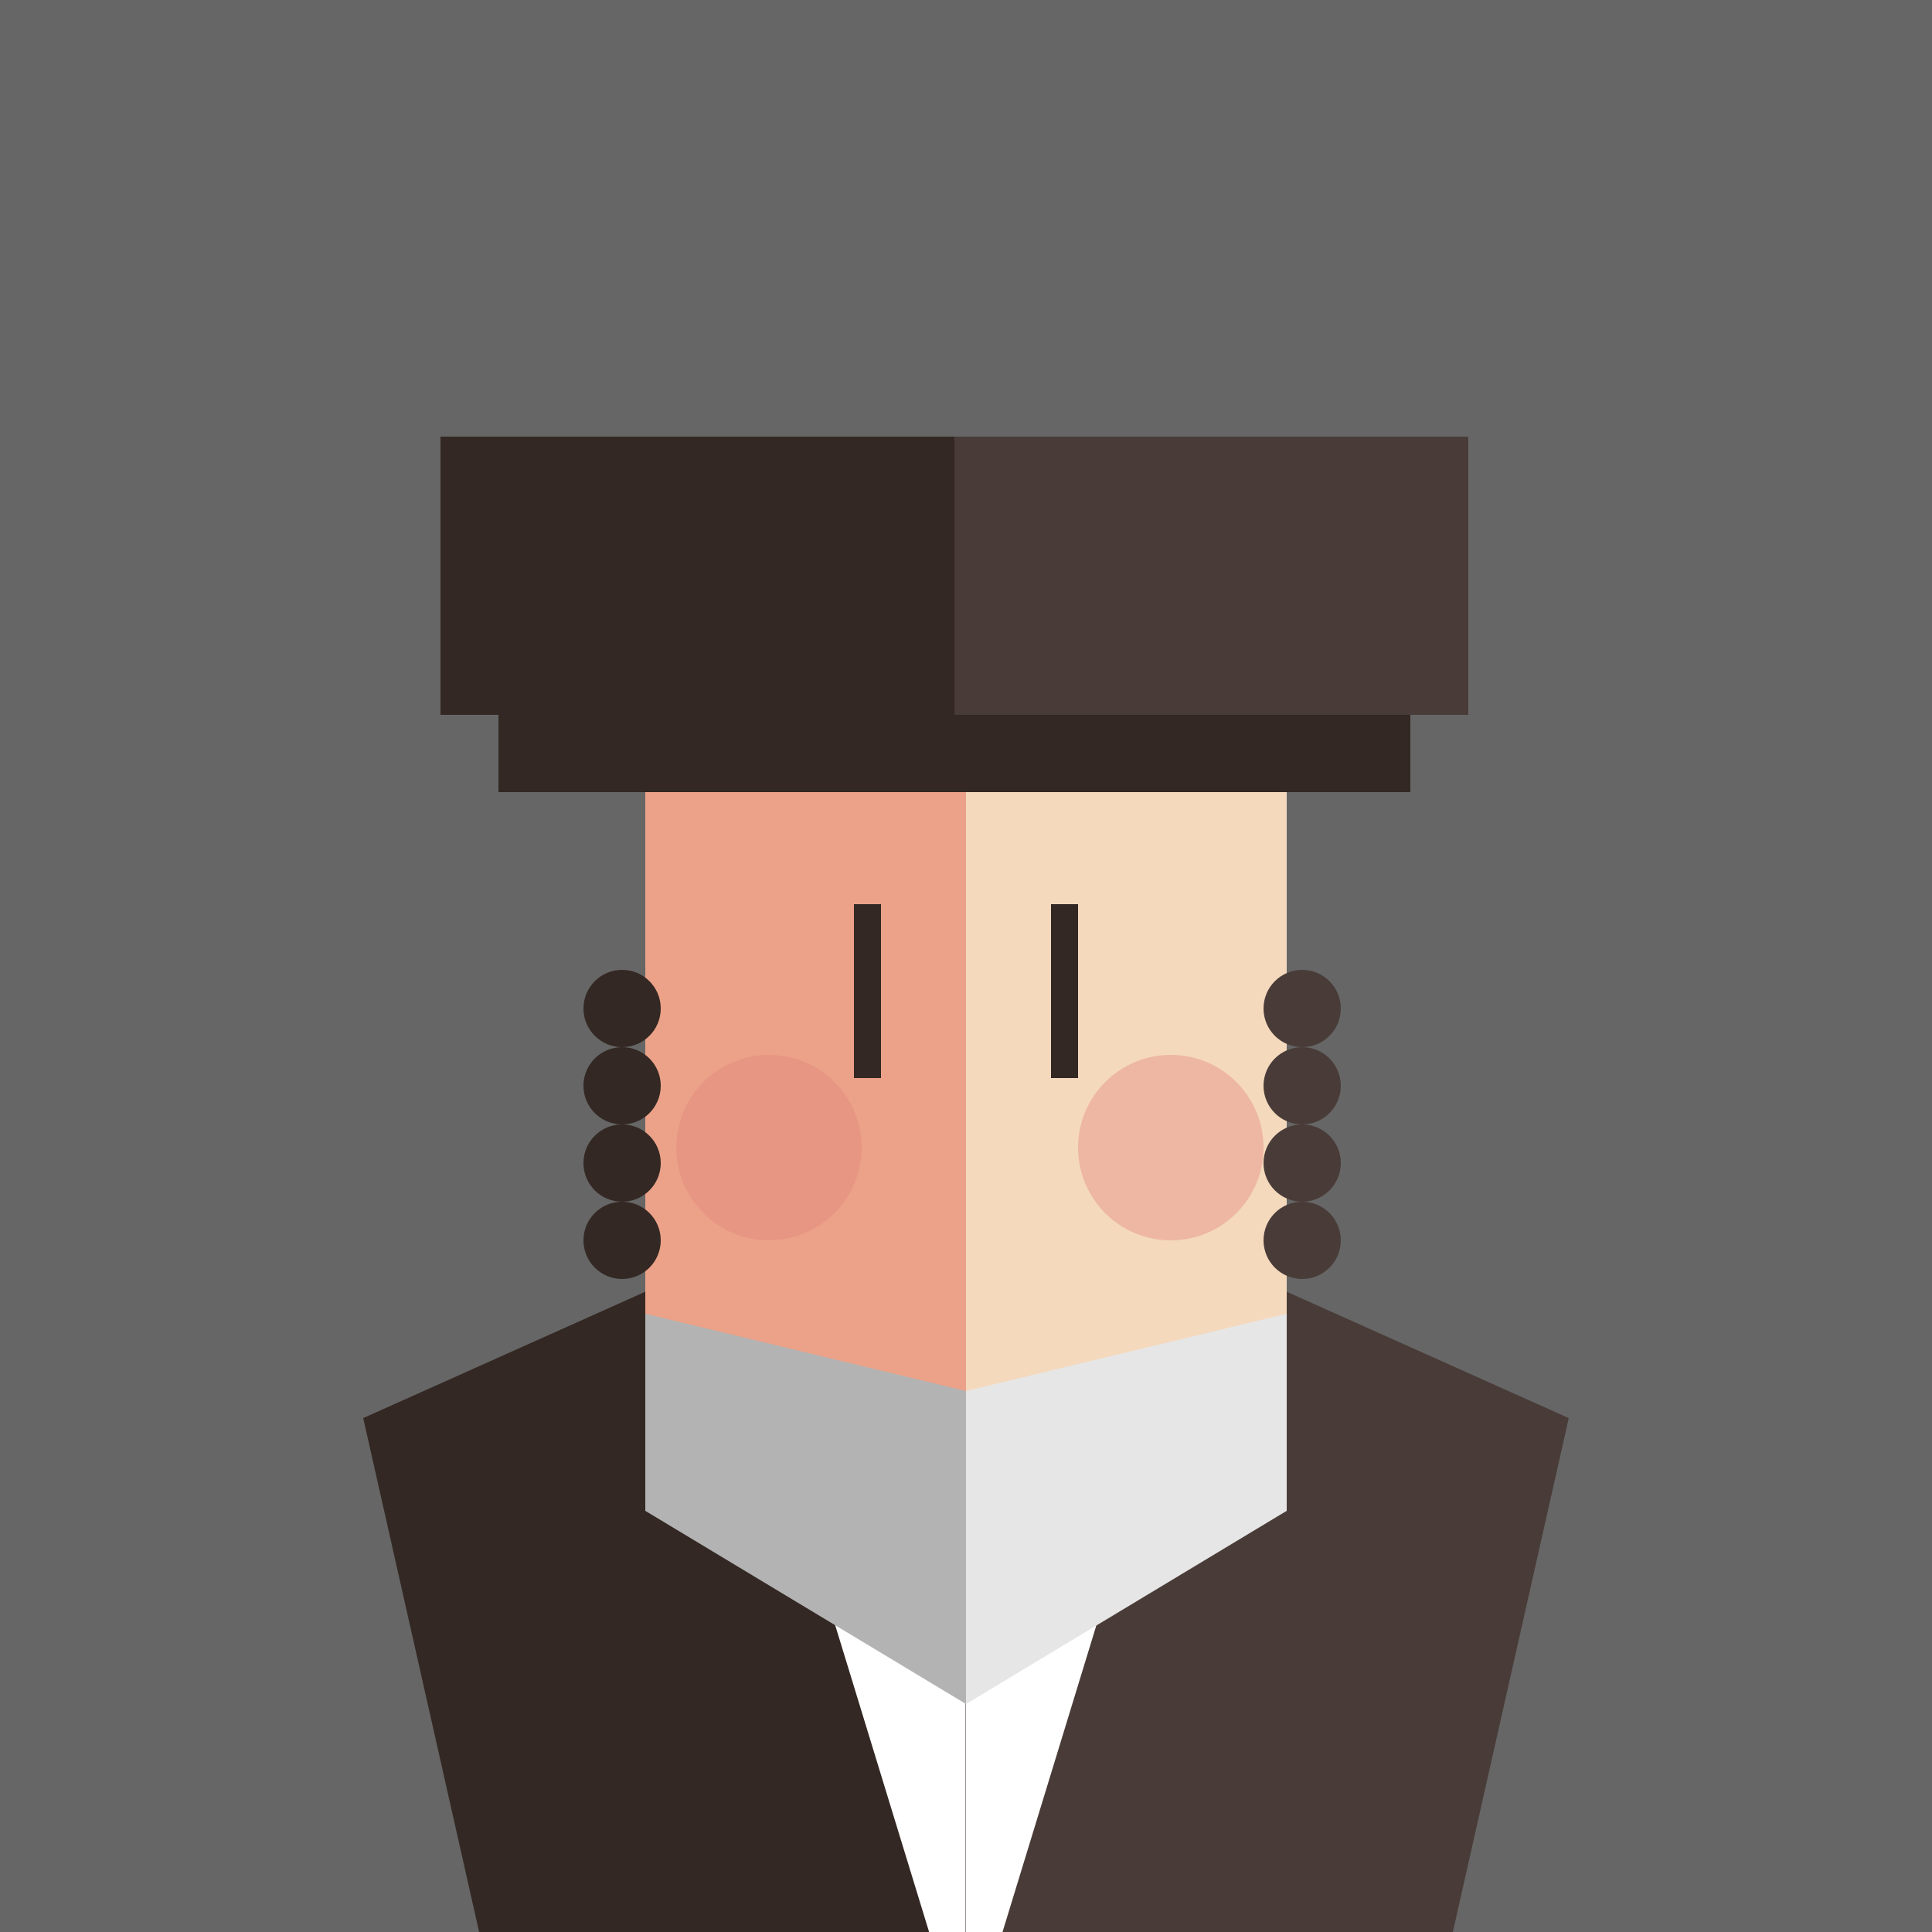
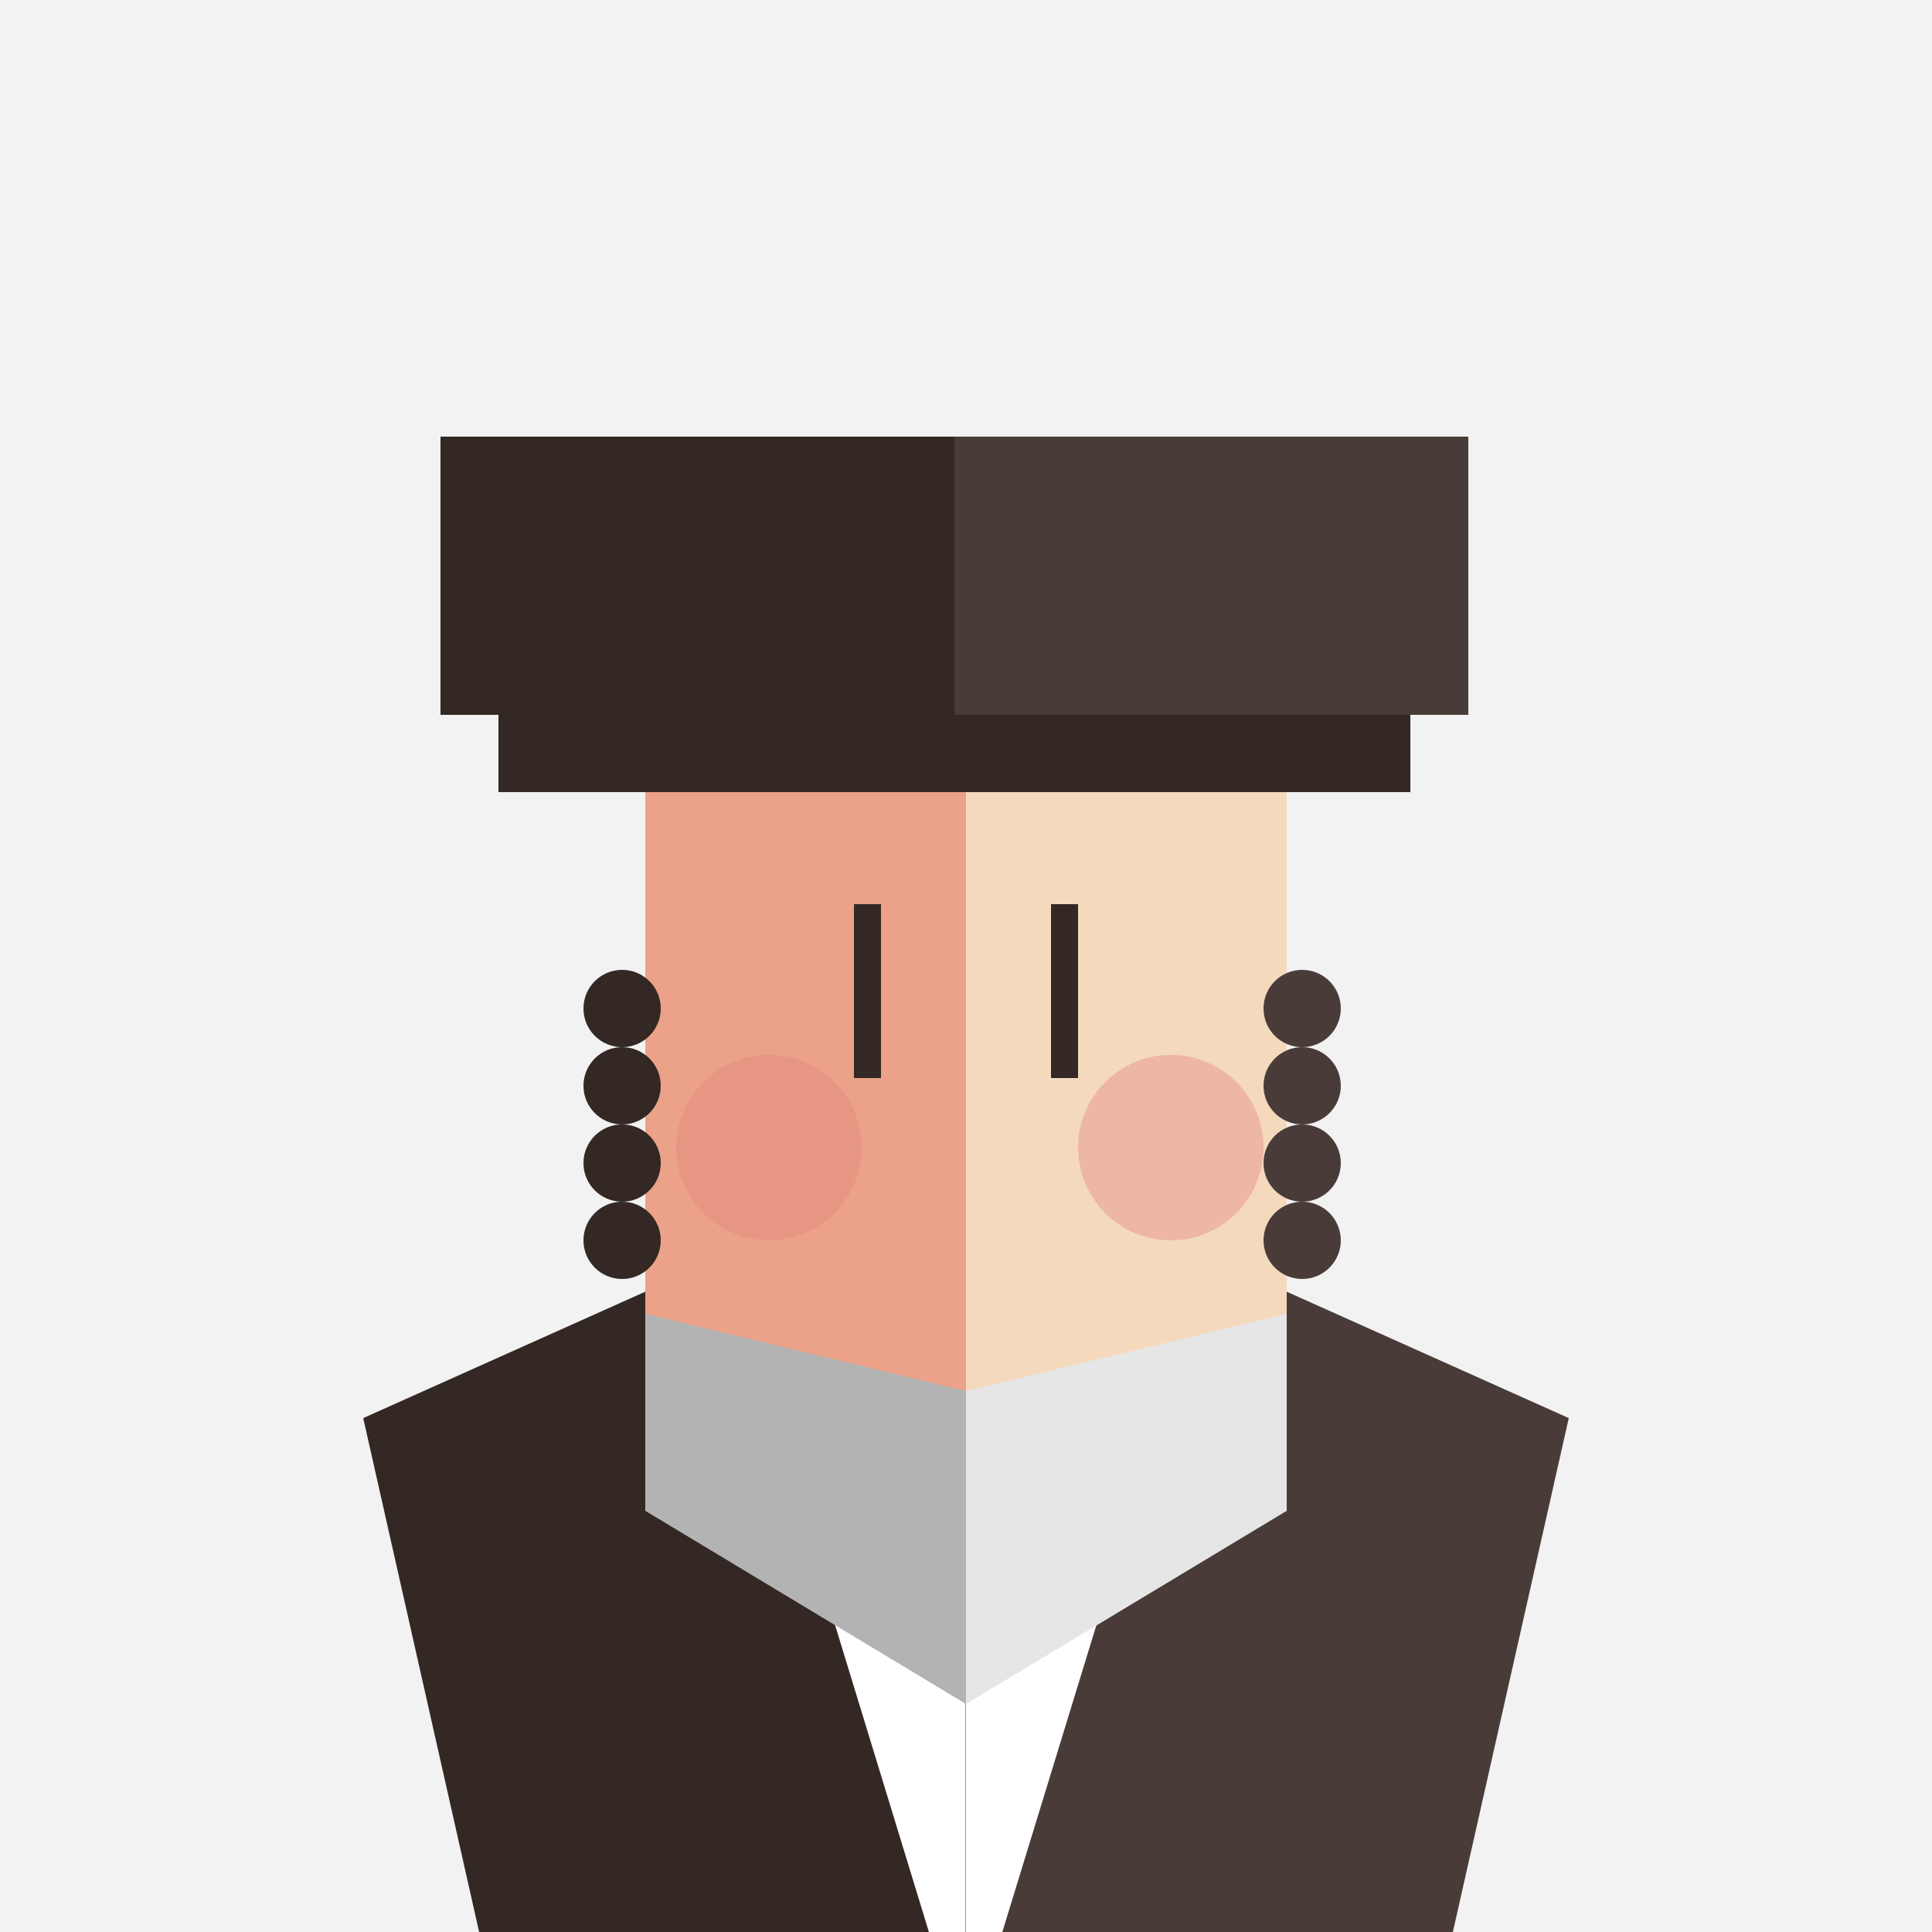
- <svg xmlns="http://www.w3.org/2000/svg" viewBox="0 0 500 500">
-   <defs>
-     <style>.cls-1{fill:#666;}.cls-2{fill:#493c38;}.cls-3{fill:#332823;}.cls-4{fill:#fff;}.cls-5{fill:#f44e45;}.cls-6{fill:#f4d9bd;}.cls-7{fill:#eba288;}.cls-8{fill:#e4847c;opacity:0.4;}.cls-9{fill:#e6e6e6;}.cls-10{fill:#b3b3b3;}</style>
-   </defs>
+ <svg xmlns="http://www.w3.org/2000/svg" version="1.1" x="0px" y="0px" viewBox="0 0 500 500" style="enable-background:new 0 0 500 500;" xml:space="preserve">
+   <style type="text/css">
+ 	.st0{fill:#FBB03B;}
+ 	.st1{fill:#A2BC53;}
+ 	.st2{fill:#E56575;}
+ 	.st3{fill:#F2D453;}
+ 	.st4{fill:#F2F2F2;}
+ 	.st5{fill:#65C4E5;stroke:#0071BC;stroke-miterlimit:10;}
+ 	.st6{fill:#EF97AA;}
+ 	.st7{fill:#29ABE2;}
+ 	.st8{fill:#44AD5C;}
+ 	.st9{fill:#EF525E;}
+ 	.st10{fill:#FCEE21;}
+ 	.st11{fill:none;stroke:#FCEE21;stroke-width:2.254;stroke-miterlimit:10;}
+ 	.st12{fill:none;stroke:#FCEE21;stroke-width:2.273;stroke-miterlimit:10;}
+ 	.st13{fill:#29ABE2;stroke:#0071BC;stroke-miterlimit:10;}
+ 	.st14{fill:#FFFFFF;}
+ 	.st15{fill:none;stroke:#FFFFFF;stroke-width:2.254;stroke-miterlimit:10;}
+ 	.st16{fill:none;stroke:#FFFFFF;stroke-width:2.273;stroke-miterlimit:10;}
+ 	.st17{fill:#F7931E;}
+ 	.st18{fill:#63703A;}
+ 	.st19{fill:#50592A;}
+ 	.st20{fill:#8C9663;}
+ 	.st21{fill:#848964;}
+ 	.st22{fill:#AA8465;}
+ 	.st23{fill:#736357;}
+ 	.st24{fill:#332823;}
+ 	.st25{fill:#666666;}
+ 	.st26{fill:#333333;}
+ 	.st27{fill:#F43122;}
+ 	.st28{fill:#C93C35;}
+ 	.st29{fill:#F44E45;}
+ 	.st30{fill:#E2AAB7;}
+ 	.st31{fill:#E593A3;}
+ 	.st32{fill:#40A4BF;}
+ 	.st33{fill:#1A8DB5;}
+ 	.st34{fill:#ACB5BC;}
+ 	.st35{fill:#939BA0;}
+ 	.st36{fill:#E8E8E8;}
+ 	.st37{fill:#C9C7C7;}
+ 	.st38{fill:none;stroke:#35302D;stroke-width:5;stroke-miterlimit:10;}
+ 	.st39{fill:#ED1C24;}
+ 	.st40{fill:#493C38;}
+ 	.st41{fill:#F4D9BD;}
+ 	.st42{fill:#EBA288;}
+ 	.st43{opacity:0.4;fill:#E4847C;}
+ 	.st44{fill:#5B5B5B;}
+ 	.st45{fill:#303030;}
+ 	.st46{fill:#F7F2F2;}
+ 	.st47{fill:#AFAFAF;}
+ 	.st48{fill:#FFDDBB;}
+ 	.st49{fill:#FFCCAA;}
+ 	.st50{fill:#AA663F;}
+ 	.st51{fill:#9C4C2E;}
+ 	.st52{fill:#EA7DB1;}
+ 	.st53{fill:#ED5AA7;}
+ 	.st54{fill:#F4E65D;}
+ 	.st55{fill:#F2D34E;}
+ 	.st56{fill:#ED1E79;}
+ 	.st57{fill:#543D34;}
+ 	.st58{fill:#C4A58A;}
+ 	.st59{fill:#A67C52;}
+ 	.st60{fill:#F15A24;}
+ 	.st61{fill:#42210B;}
+ 	.st62{fill:#949494;}
+ 	.st63{fill:#E0E2E2;}
+ 	.st64{fill:#F2715B;}
+ 	.st65{fill:#D1D3D5;}
+ 	.st66{fill:#3B444F;}
+ 	.st67{fill:#E6E6E6;}
+ 	.st68{fill:#B3B3B3;}
+ 	.st69{fill:#1C8FB7;}
+ 	.st70{fill-rule:evenodd;clip-rule:evenodd;fill:#FCEE21;}
+ 	.st71{opacity:0.5;fill:#FFFFFF;}
+ 	.st72{fill:none;stroke:#F7931E;stroke-width:8.278;stroke-miterlimit:10;}
+ 	.st73{fill:#FFFFFF;stroke:#FFFFFF;stroke-width:7.468;stroke-miterlimit:10;}
+ 	.st74{fill:#65C4E5;}
+ 	.st75{fill:none;stroke:#29ABE2;stroke-width:2;stroke-miterlimit:10;}
+ 	.st76{fill:none;stroke:#29ABE2;stroke-width:2;stroke-miterlimit:10;stroke-dasharray:8.571,5.357;}
+ 	.st77{fill:none;stroke:#1D8EB5;stroke-width:2;stroke-miterlimit:10;}
+ 	.st78{fill:none;stroke:#1D8EB5;stroke-width:2;stroke-miterlimit:10;stroke-dasharray:8.571,5.357;}
+ </style>
  <g id="BG">
-     <rect class="cls-1" width="500" height="500" />
+     <rect x="0" class="st4" width="500" height="500" />
  </g>
-   <g id="Layer_1" data-name="Layer 1">
-     <polygon class="cls-2" points="250 297.12 406 367 376 500 250 500 250 297.12" />
-     <polygon class="cls-3" points="250 297.12 94 367 124 500 250 500 250 297.12" />
-     <polygon class="cls-4" points="297.89 374.38 259.45 500 250 500 250 409 297.89 374.38" />
-     <polygon class="cls-4" points="202 374.38 240.45 500 249.9 500 249.9 409 202 374.38" />
-     <polygon class="cls-5" points="261 420 250 424 239 420 229 394 271 394 261 420" />
-     <polygon class="cls-6" points="333 349 250 409 250 140 333 190 333 349" />
-     <polygon class="cls-7" points="167 349 250 409 250 140 167 190 167 349" />
-     <rect class="cls-3" x="272" y="234" width="7" height="45" />
-     <rect class="cls-3" x="221" y="234" width="7" height="45" />
-     <circle class="cls-8" cx="303" cy="297" r="24" />
-     <circle class="cls-8" cx="199" cy="297" r="24" />
-     <rect class="cls-3" x="129" y="185" width="236" height="20" />
-     <rect class="cls-3" x="114" y="113" width="266" height="72" />
-     <rect class="cls-2" x="247" y="113" width="133" height="72" />
-     <circle class="cls-2" cx="337" cy="261" r="10" />
-     <circle class="cls-2" cx="337" cy="281" r="10" />
-     <circle class="cls-2" cx="337" cy="301" r="10" />
-     <circle class="cls-2" cx="337" cy="321" r="10" />
-     <circle class="cls-3" cx="161" cy="261" r="10" />
-     <circle class="cls-3" cx="161" cy="281" r="10" />
-     <circle class="cls-3" cx="161" cy="301" r="10" />
-     <circle class="cls-3" cx="161" cy="321" r="10" />
-     <polygon class="cls-9" points="250 441 333 391 333 340 250 360 250 441" />
-     <polygon class="cls-10" points="250 441 167 391 167 340 250 360 250 441" />
+   <g id="Layer_1">
+     <polygon class="st40" points="250,297.1 406,367 376,500 250,500  " />
+     <polygon class="st24" points="250,297.1 94,367 124,500 250,500  " />
+     <polygon class="st14" points="297.9,374.4 259.4,500 250,500 250,409  " />
+     <polygon class="st14" points="202,374.4 240.4,500 249.9,500 249.9,409  " />
+     <polygon class="st29" points="261,420 250,424 239,420 229,394 271,394  " />
+     <g>
+       <polygon class="st41" points="333,349 250,409 250,140 333,190   " />
+       <polygon class="st42" points="167,349 250,409 250,140 167,190   " />
+     </g>
+     <rect x="272" y="234" class="st24" width="7" height="45" />
+     <rect x="221" y="234" class="st24" width="7" height="45" />
+     <circle class="st43" cx="303" cy="297" r="24" />
+     <circle class="st43" cx="199" cy="297" r="24" />
+     <rect x="129" y="185" class="st24" width="236" height="20" />
+     <rect x="114" y="113" class="st24" width="266" height="72" />
+     <rect x="247" y="113" class="st40" width="133" height="72" />
+     <circle class="st40" cx="337" cy="261" r="10" />
+     <circle class="st40" cx="337" cy="281" r="10" />
+     <circle class="st40" cx="337" cy="301" r="10" />
+     <circle class="st40" cx="337" cy="321" r="10" />
+     <circle class="st24" cx="161" cy="261" r="10" />
+     <circle class="st24" cx="161" cy="281" r="10" />
+     <circle class="st24" cx="161" cy="301" r="10" />
+     <circle class="st24" cx="161" cy="321" r="10" />
+     <polygon class="st67" points="250,441 333,391 333,340 250,360  " />
+     <polygon class="st68" points="250,441 167,391 167,340 250,360  " />
  </g>
</svg>
